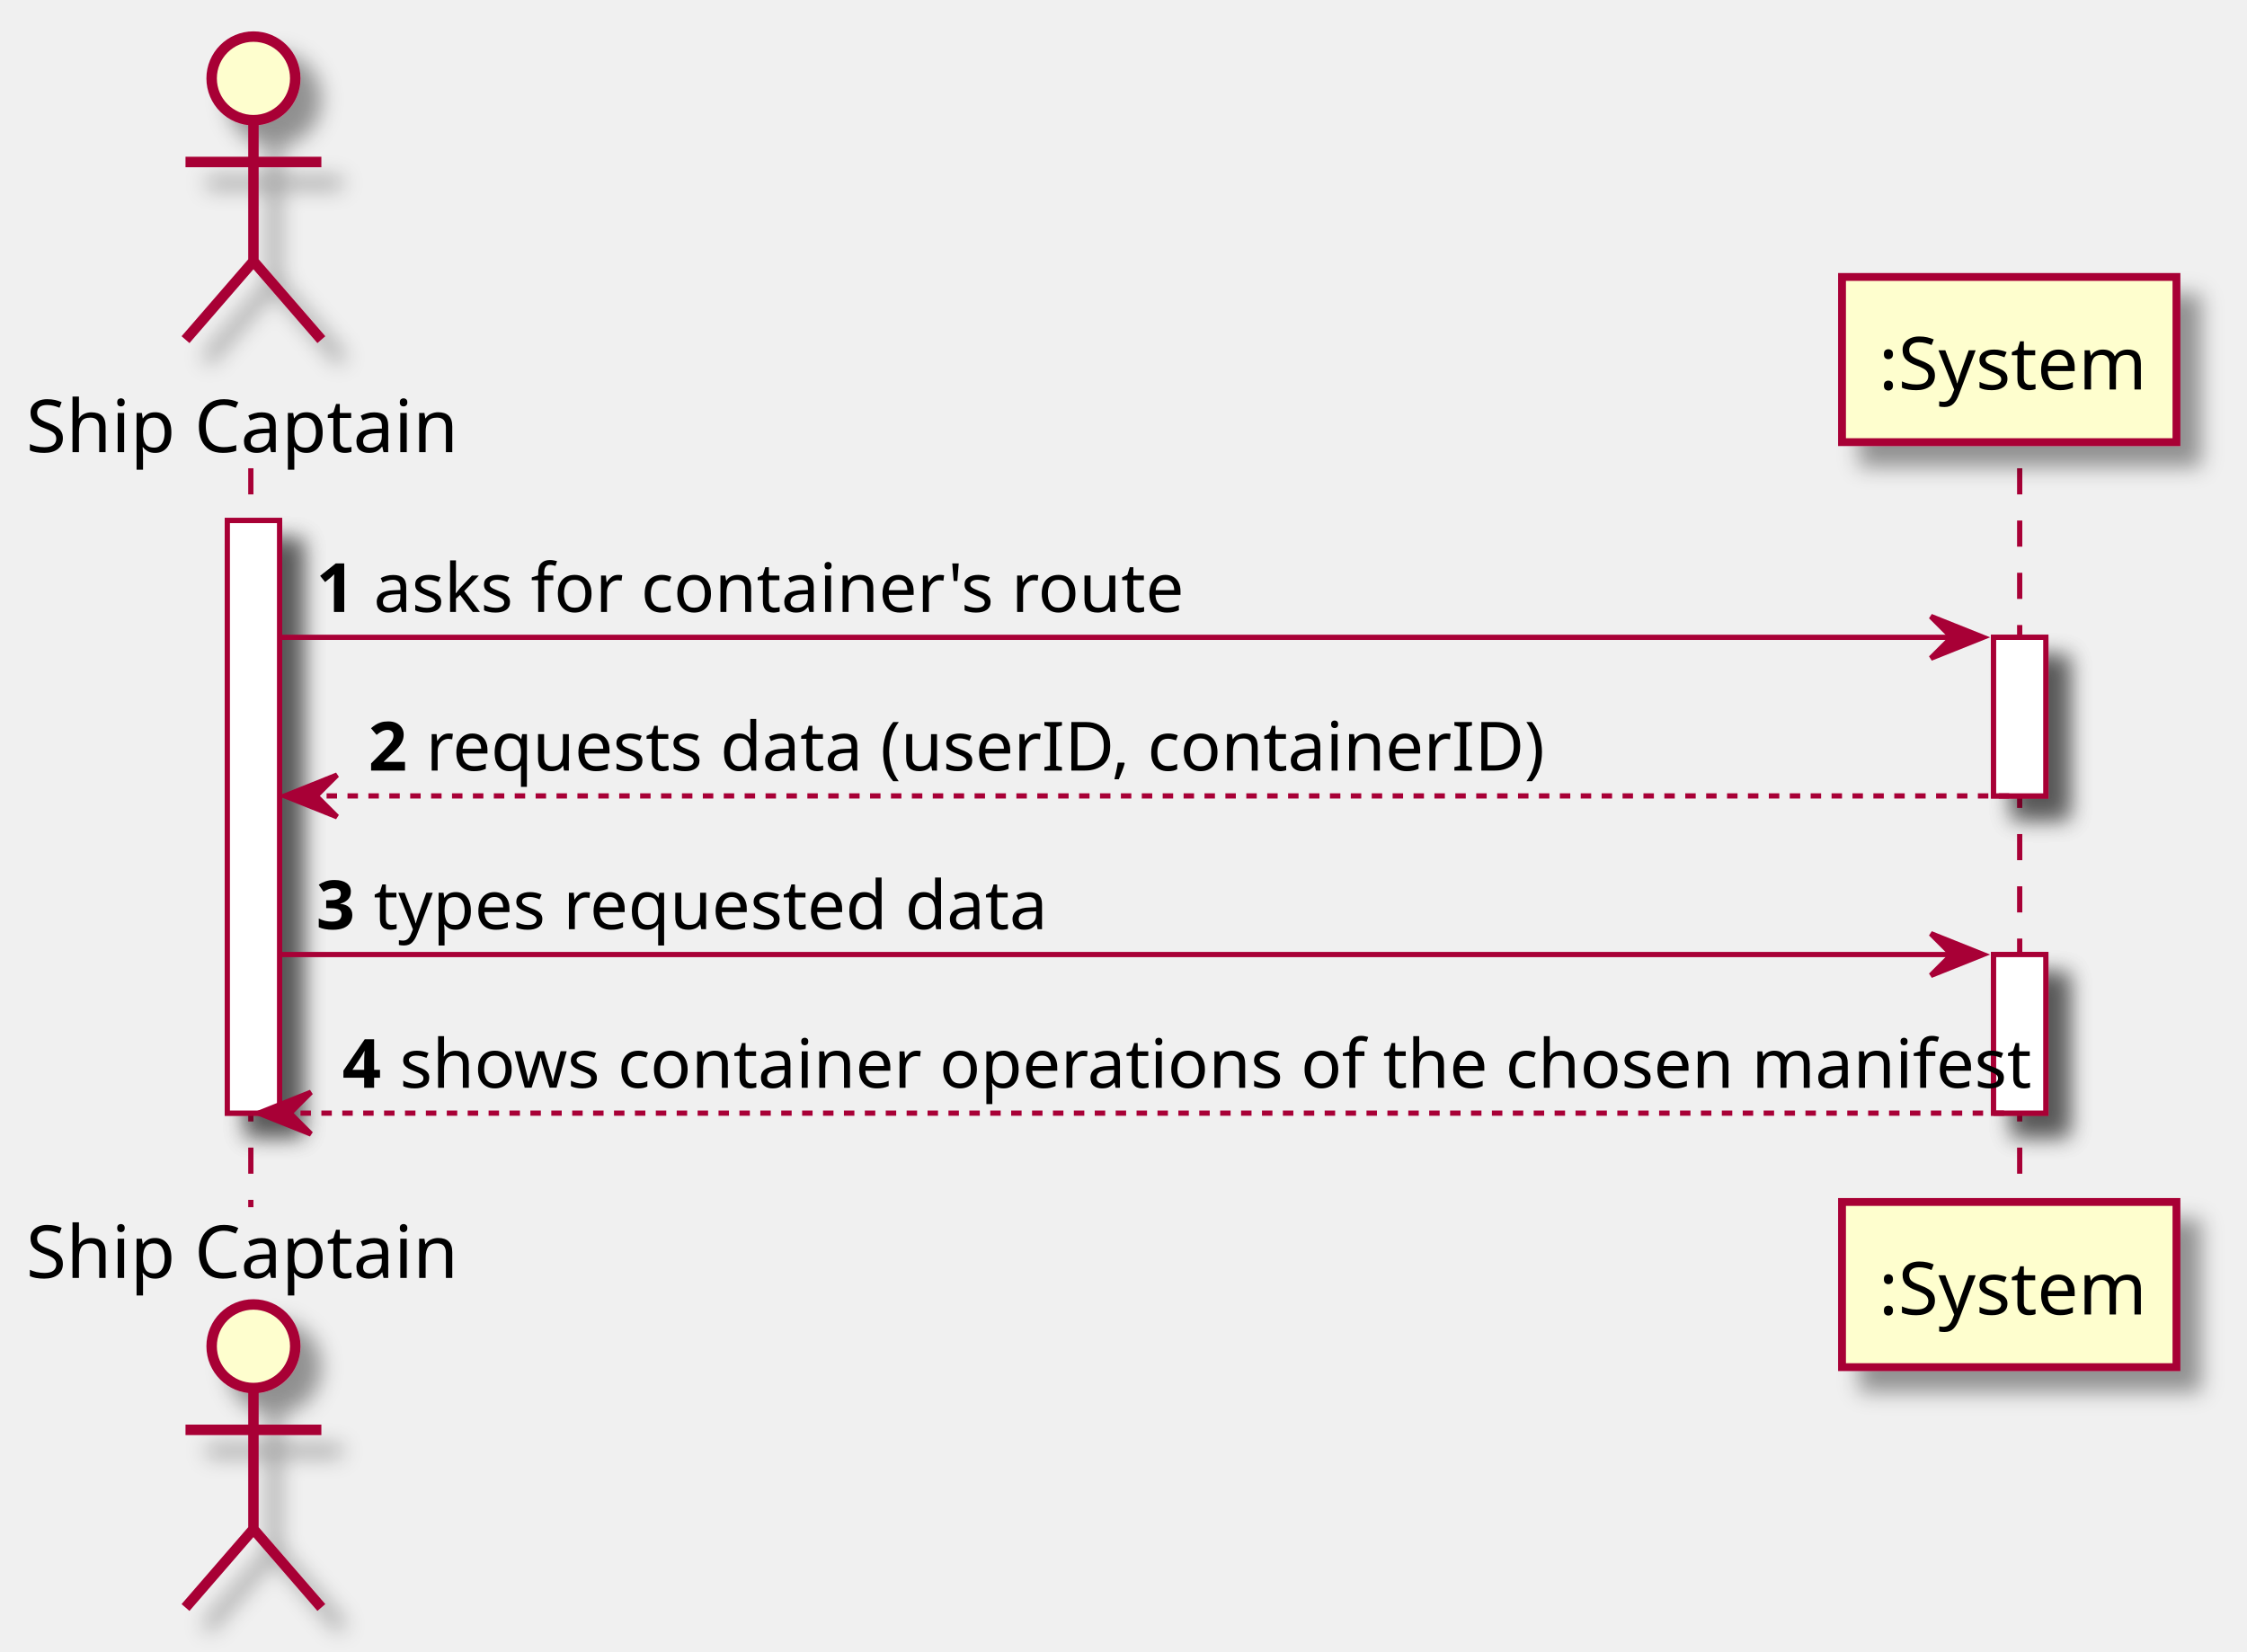
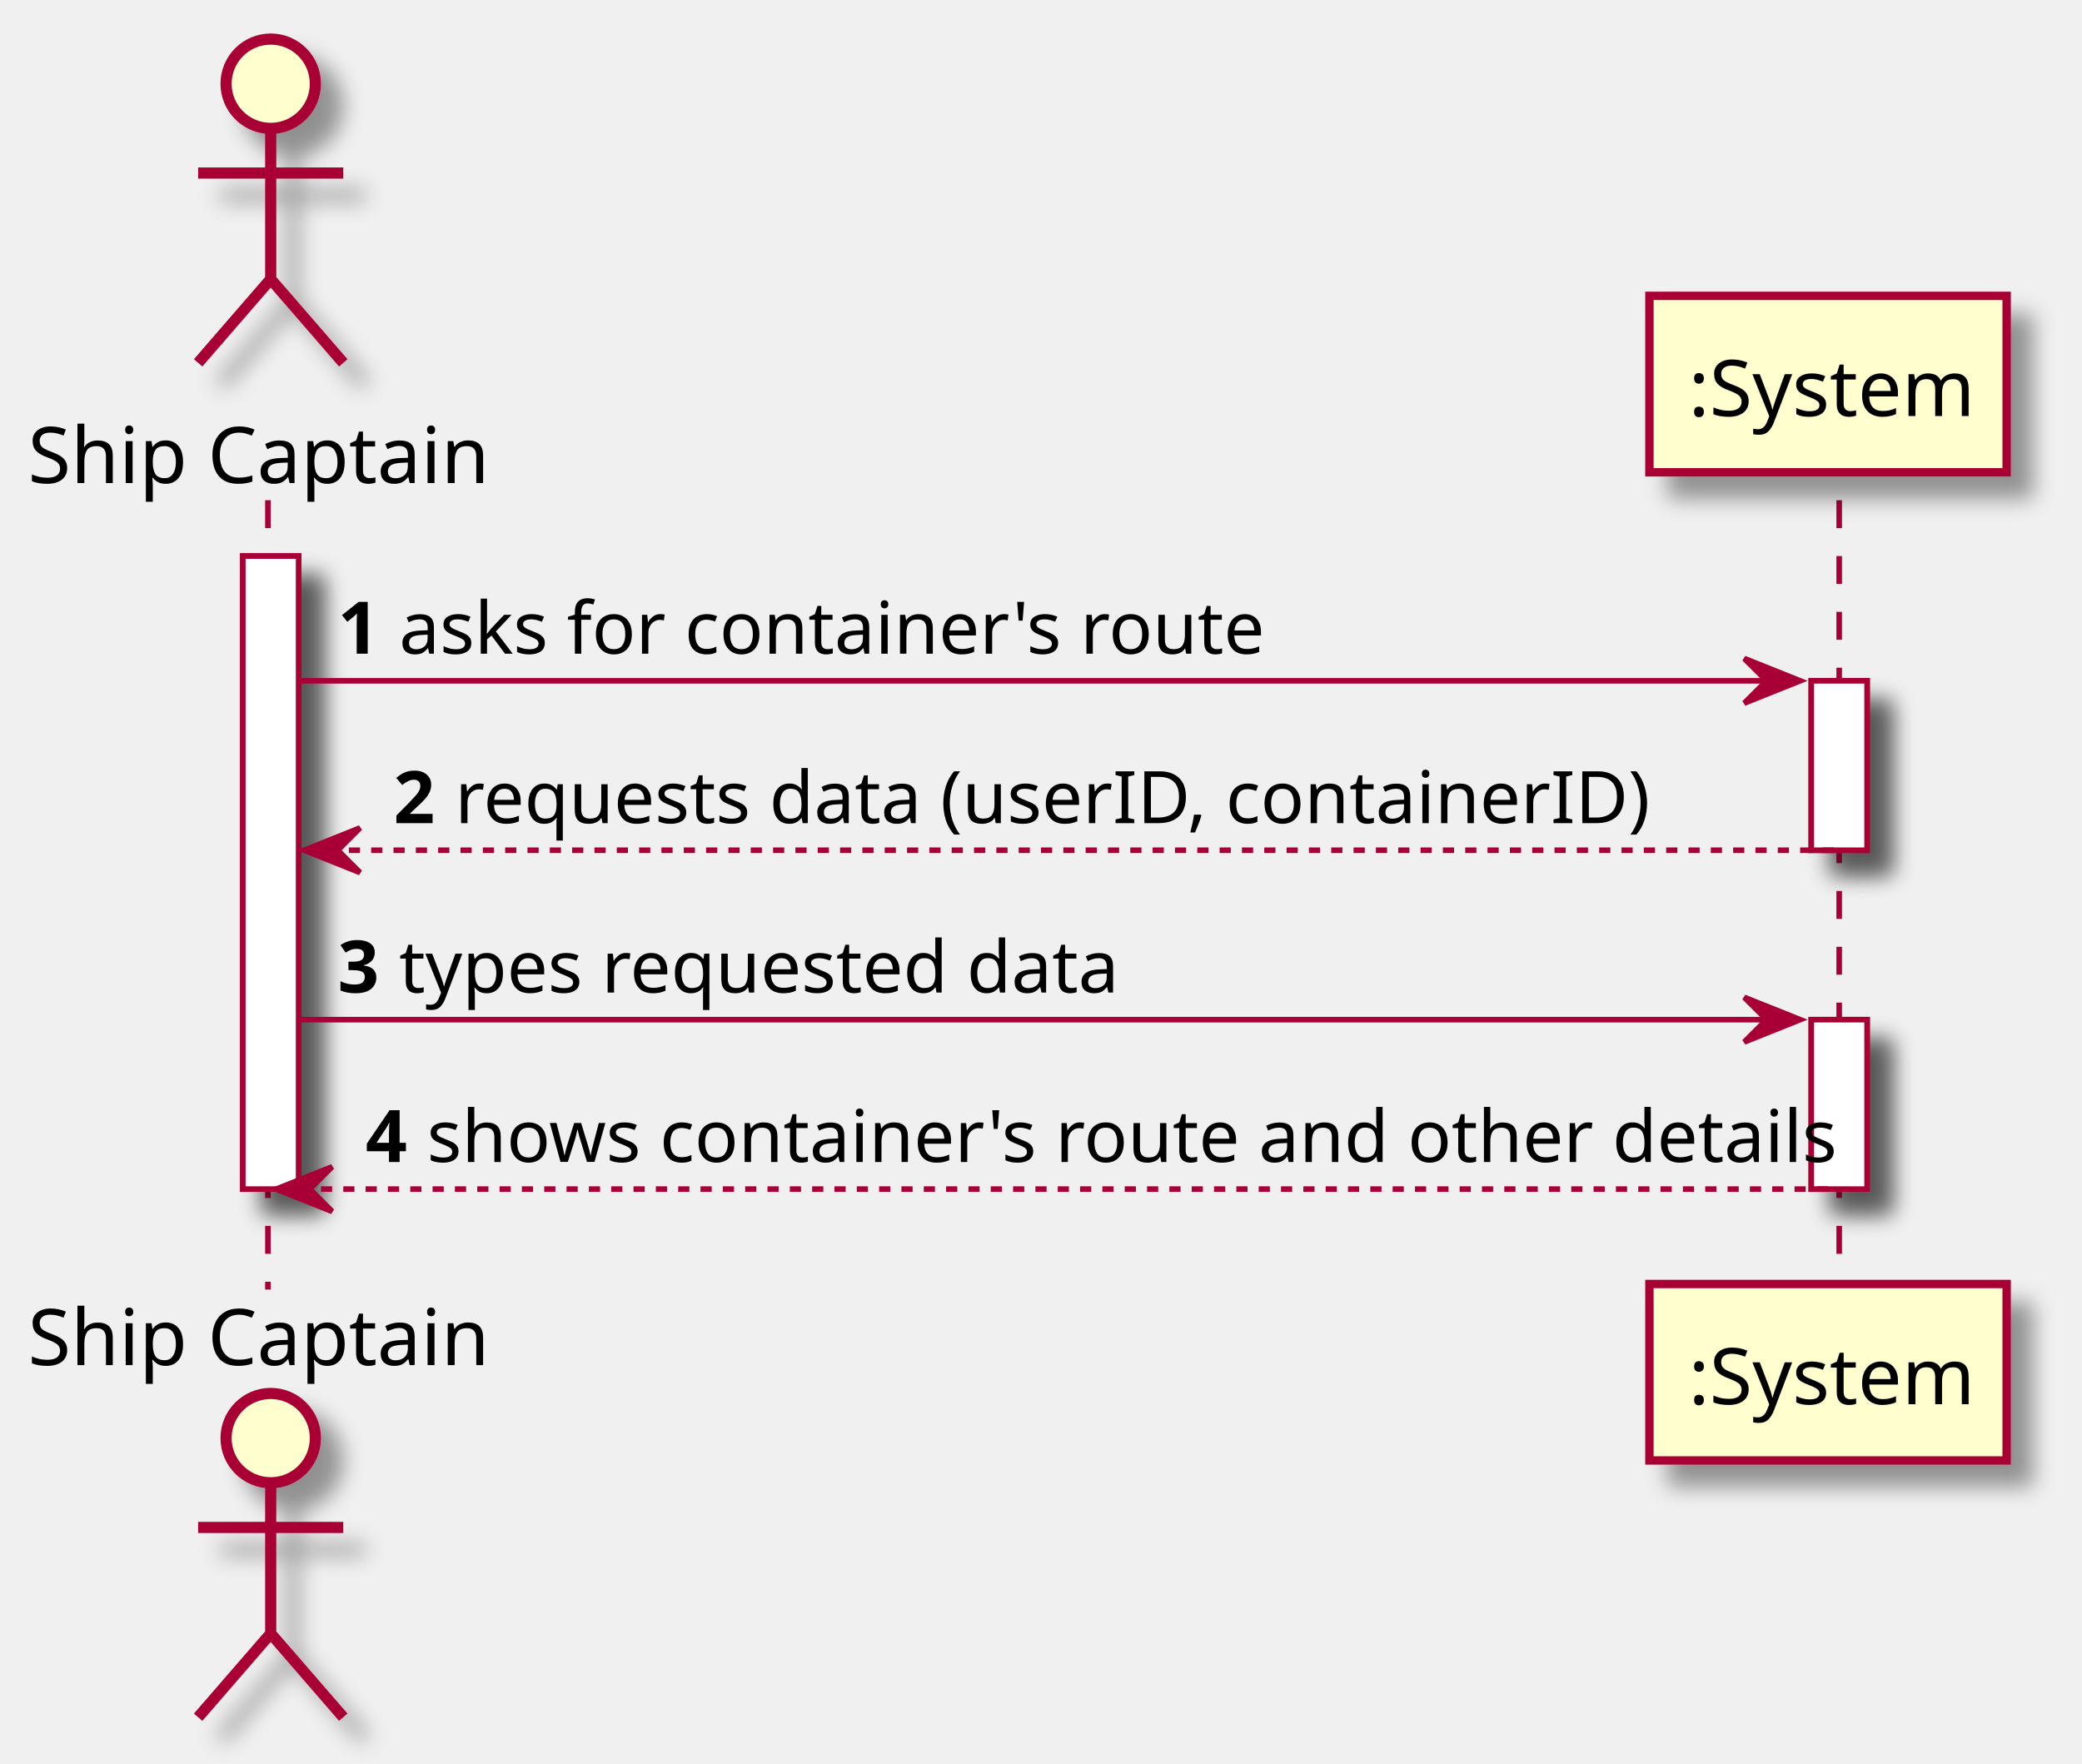
- <svg xmlns="http://www.w3.org/2000/svg" contentScriptType="application/ecmascript" contentStyleType="text/css" height="316px" preserveAspectRatio="none" style="width:430px;height:316px;" version="1.1" viewBox="0 0 430 316" width="430px" zoomAndPan="magnify">
+ <svg xmlns="http://www.w3.org/2000/svg" contentScriptType="application/ecmascript" contentStyleType="text/css" height="316px" preserveAspectRatio="none" style="width:373px;height:316px;" version="1.1" viewBox="0 0 373 316" width="373px" zoomAndPan="magnify">
  <defs>
-     <filter height="300%" id="f12lqzw465izh4" width="300%" x="-1" y="-1">
+     <filter height="300%" id="f1xpn1qmp0wwe5" width="300%" x="-1" y="-1">
      <feGaussianBlur result="blurOut" stdDeviation="2.0" />
      <feColorMatrix in="blurOut" result="blurOut2" type="matrix" values="0 0 0 0 0 0 0 0 0 0 0 0 0 0 0 0 0 0 .4 0" />
      <feOffset dx="4.0" dy="4.0" in="blurOut2" result="blurOut3" />
      <feBlend in="SourceGraphic" in2="blurOut3" mode="normal" />
    </filter>
  </defs>
  <g>
-     <rect fill="#FFFFFF" filter="url(#f12lqzw465izh4)" height="113.406" style="stroke:#A80036;stroke-width:1.0;" width="10" x="43.5" y="99.609" />
-     <rect fill="#FFFFFF" filter="url(#f12lqzw465izh4)" height="30.352" style="stroke:#A80036;stroke-width:1.0;" width="10" x="381.5" y="121.961" />
-     <rect fill="#FFFFFF" filter="url(#f12lqzw465izh4)" height="30.352" style="stroke:#A80036;stroke-width:1.0;" width="10" x="381.5" y="182.664" />
+     <rect fill="#FFFFFF" filter="url(#f1xpn1qmp0wwe5)" height="113.406" style="stroke:#A80036;stroke-width:1.0;" width="10" x="43.5" y="99.609" />
+     <rect fill="#FFFFFF" filter="url(#f1xpn1qmp0wwe5)" height="30.352" style="stroke:#A80036;stroke-width:1.0;" width="10" x="324.5" y="121.961" />
+     <rect fill="#FFFFFF" filter="url(#f1xpn1qmp0wwe5)" height="30.352" style="stroke:#A80036;stroke-width:1.0;" width="10" x="324.5" y="182.664" />
    <line style="stroke:#A80036;stroke-width:1.0;stroke-dasharray:5.0,5.0;" x1="48" x2="48" y1="89.609" y2="231.016" />
-     <line style="stroke:#A80036;stroke-width:1.0;stroke-dasharray:5.0,5.0;" x1="386.5" x2="386.5" y1="89.609" y2="231.016" />
+     <line style="stroke:#A80036;stroke-width:1.0;stroke-dasharray:5.0,5.0;" x1="329.5" x2="329.5" y1="89.609" y2="231.016" />
    <text fill="#000000" font-family="sans-serif" font-size="14" lengthAdjust="spacing" textLength="81" x="5" y="86.533">Ship Captain</text>
-     <ellipse cx="48.5" cy="15" fill="#FEFECE" filter="url(#f12lqzw465izh4)" rx="8" ry="8" style="stroke:#A80036;stroke-width:2.0;" />
-     <path d="M48.5,23 L48.5,50 M35.5,31 L61.5,31 M48.5,50 L35.5,65 M48.5,50 L61.5,65 " fill="none" filter="url(#f12lqzw465izh4)" style="stroke:#A80036;stroke-width:2.0;" />
+     <ellipse cx="48.5" cy="15" fill="#FEFECE" filter="url(#f1xpn1qmp0wwe5)" rx="8" ry="8" style="stroke:#A80036;stroke-width:2.0;" />
+     <path d="M48.5,23 L48.5,50 M35.5,31 L61.5,31 M48.5,50 L35.5,65 M48.5,50 L61.5,65 " fill="none" filter="url(#f1xpn1qmp0wwe5)" style="stroke:#A80036;stroke-width:2.0;" />
    <text fill="#000000" font-family="sans-serif" font-size="14" lengthAdjust="spacing" textLength="81" x="5" y="244.549">Ship Captain</text>
-     <ellipse cx="48.5" cy="257.625" fill="#FEFECE" filter="url(#f12lqzw465izh4)" rx="8" ry="8" style="stroke:#A80036;stroke-width:2.0;" />
-     <path d="M48.5,265.625 L48.5,292.625 M35.5,273.625 L61.5,273.625 M48.5,292.625 L35.5,307.625 M48.5,292.625 L61.5,307.625 " fill="none" filter="url(#f12lqzw465izh4)" style="stroke:#A80036;stroke-width:2.0;" />
-     <rect fill="#FEFECE" filter="url(#f12lqzw465izh4)" height="31.609" style="stroke:#A80036;stroke-width:1.5;" width="64" x="352.5" y="53" />
-     <text fill="#000000" font-family="sans-serif" font-size="14" lengthAdjust="spacing" textLength="50" x="359.5" y="74.533">:System</text>
-     <rect fill="#FEFECE" filter="url(#f12lqzw465izh4)" height="31.609" style="stroke:#A80036;stroke-width:1.5;" width="64" x="352.5" y="230.016" />
-     <text fill="#000000" font-family="sans-serif" font-size="14" lengthAdjust="spacing" textLength="50" x="359.5" y="251.549">:System</text>
-     <rect fill="#FFFFFF" filter="url(#f12lqzw465izh4)" height="113.406" style="stroke:#A80036;stroke-width:1.0;" width="10" x="43.5" y="99.609" />
-     <rect fill="#FFFFFF" filter="url(#f12lqzw465izh4)" height="30.352" style="stroke:#A80036;stroke-width:1.0;" width="10" x="381.5" y="121.961" />
-     <rect fill="#FFFFFF" filter="url(#f12lqzw465izh4)" height="30.352" style="stroke:#A80036;stroke-width:1.0;" width="10" x="381.5" y="182.664" />
-     <polygon fill="#A80036" points="369.5,117.961,379.5,121.961,369.5,125.961,373.5,121.961" style="stroke:#A80036;stroke-width:1.0;" />
-     <line style="stroke:#A80036;stroke-width:1.0;" x1="53.5" x2="375.5" y1="121.961" y2="121.961" />
+     <ellipse cx="48.5" cy="257.625" fill="#FEFECE" filter="url(#f1xpn1qmp0wwe5)" rx="8" ry="8" style="stroke:#A80036;stroke-width:2.0;" />
+     <path d="M48.5,265.625 L48.5,292.625 M35.5,273.625 L61.5,273.625 M48.5,292.625 L35.5,307.625 M48.5,292.625 L61.5,307.625 " fill="none" filter="url(#f1xpn1qmp0wwe5)" style="stroke:#A80036;stroke-width:2.0;" />
+     <rect fill="#FEFECE" filter="url(#f1xpn1qmp0wwe5)" height="31.609" style="stroke:#A80036;stroke-width:1.5;" width="64" x="295.5" y="53" />
+     <text fill="#000000" font-family="sans-serif" font-size="14" lengthAdjust="spacing" textLength="50" x="302.5" y="74.533">:System</text>
+     <rect fill="#FEFECE" filter="url(#f1xpn1qmp0wwe5)" height="31.609" style="stroke:#A80036;stroke-width:1.5;" width="64" x="295.5" y="230.016" />
+     <text fill="#000000" font-family="sans-serif" font-size="14" lengthAdjust="spacing" textLength="50" x="302.5" y="251.549">:System</text>
+     <rect fill="#FFFFFF" filter="url(#f1xpn1qmp0wwe5)" height="113.406" style="stroke:#A80036;stroke-width:1.0;" width="10" x="43.5" y="99.609" />
+     <rect fill="#FFFFFF" filter="url(#f1xpn1qmp0wwe5)" height="30.352" style="stroke:#A80036;stroke-width:1.0;" width="10" x="324.5" y="121.961" />
+     <rect fill="#FFFFFF" filter="url(#f1xpn1qmp0wwe5)" height="30.352" style="stroke:#A80036;stroke-width:1.0;" width="10" x="324.5" y="182.664" />
+     <polygon fill="#A80036" points="312.5,117.961,322.5,121.961,312.5,125.961,316.5,121.961" style="stroke:#A80036;stroke-width:1.0;" />
+     <line style="stroke:#A80036;stroke-width:1.0;" x1="53.5" x2="318.5" y1="121.961" y2="121.961" />
    <text fill="#000000" font-family="sans-serif" font-size="13" font-weight="bold" lengthAdjust="spacing" textLength="7" x="60.5" y="117.105">1</text>
    <text fill="#000000" font-family="sans-serif" font-size="13" lengthAdjust="spacing" textLength="145" x="71.5" y="117.105">asks for container's route</text>
    <polygon fill="#A80036" points="64.5,148.312,54.5,152.312,64.5,156.312,60.5,152.312" style="stroke:#A80036;stroke-width:1.0;" />
-     <line style="stroke:#A80036;stroke-width:1.0;stroke-dasharray:2.0,2.0;" x1="58.5" x2="385.5" y1="152.312" y2="152.312" />
+     <line style="stroke:#A80036;stroke-width:1.0;stroke-dasharray:2.0,2.0;" x1="58.5" x2="328.5" y1="152.312" y2="152.312" />
    <text fill="#000000" font-family="sans-serif" font-size="13" font-weight="bold" lengthAdjust="spacing" textLength="7" x="70.5" y="147.456">2</text>
    <text fill="#000000" font-family="sans-serif" font-size="13" lengthAdjust="spacing" textLength="201" x="81.5" y="147.456">requests data (userID, containerID)</text>
-     <polygon fill="#A80036" points="369.5,178.664,379.5,182.664,369.5,186.664,373.5,182.664" style="stroke:#A80036;stroke-width:1.0;" />
-     <line style="stroke:#A80036;stroke-width:1.0;" x1="53.5" x2="375.5" y1="182.664" y2="182.664" />
+     <polygon fill="#A80036" points="312.5,178.664,322.5,182.664,312.5,186.664,316.5,182.664" style="stroke:#A80036;stroke-width:1.0;" />
+     <line style="stroke:#A80036;stroke-width:1.0;" x1="53.5" x2="318.5" y1="182.664" y2="182.664" />
    <text fill="#000000" font-family="sans-serif" font-size="13" font-weight="bold" lengthAdjust="spacing" textLength="7" x="60.5" y="177.808">3</text>
    <text fill="#000000" font-family="sans-serif" font-size="13" lengthAdjust="spacing" textLength="122" x="71.5" y="177.808">types requested data</text>
    <polygon fill="#A80036" points="59.5,209.016,49.5,213.016,59.5,217.016,55.5,213.016" style="stroke:#A80036;stroke-width:1.0;" />
-     <line style="stroke:#A80036;stroke-width:1.0;stroke-dasharray:2.0,2.0;" x1="53.5" x2="385.5" y1="213.016" y2="213.016" />
+     <line style="stroke:#A80036;stroke-width:1.0;stroke-dasharray:2.0,2.0;" x1="53.5" x2="328.5" y1="213.016" y2="213.016" />
    <text fill="#000000" font-family="sans-serif" font-size="13" font-weight="bold" lengthAdjust="spacing" textLength="7" x="65.5" y="208.159">4</text>
-     <text fill="#000000" font-family="sans-serif" font-size="13" lengthAdjust="spacing" textLength="293" x="76.5" y="208.159">shows container operations of the chosen manifest</text>
+     <text fill="#000000" font-family="sans-serif" font-size="13" lengthAdjust="spacing" textLength="236" x="76.5" y="208.159">shows container's route and other details</text>
  </g>
</svg>
